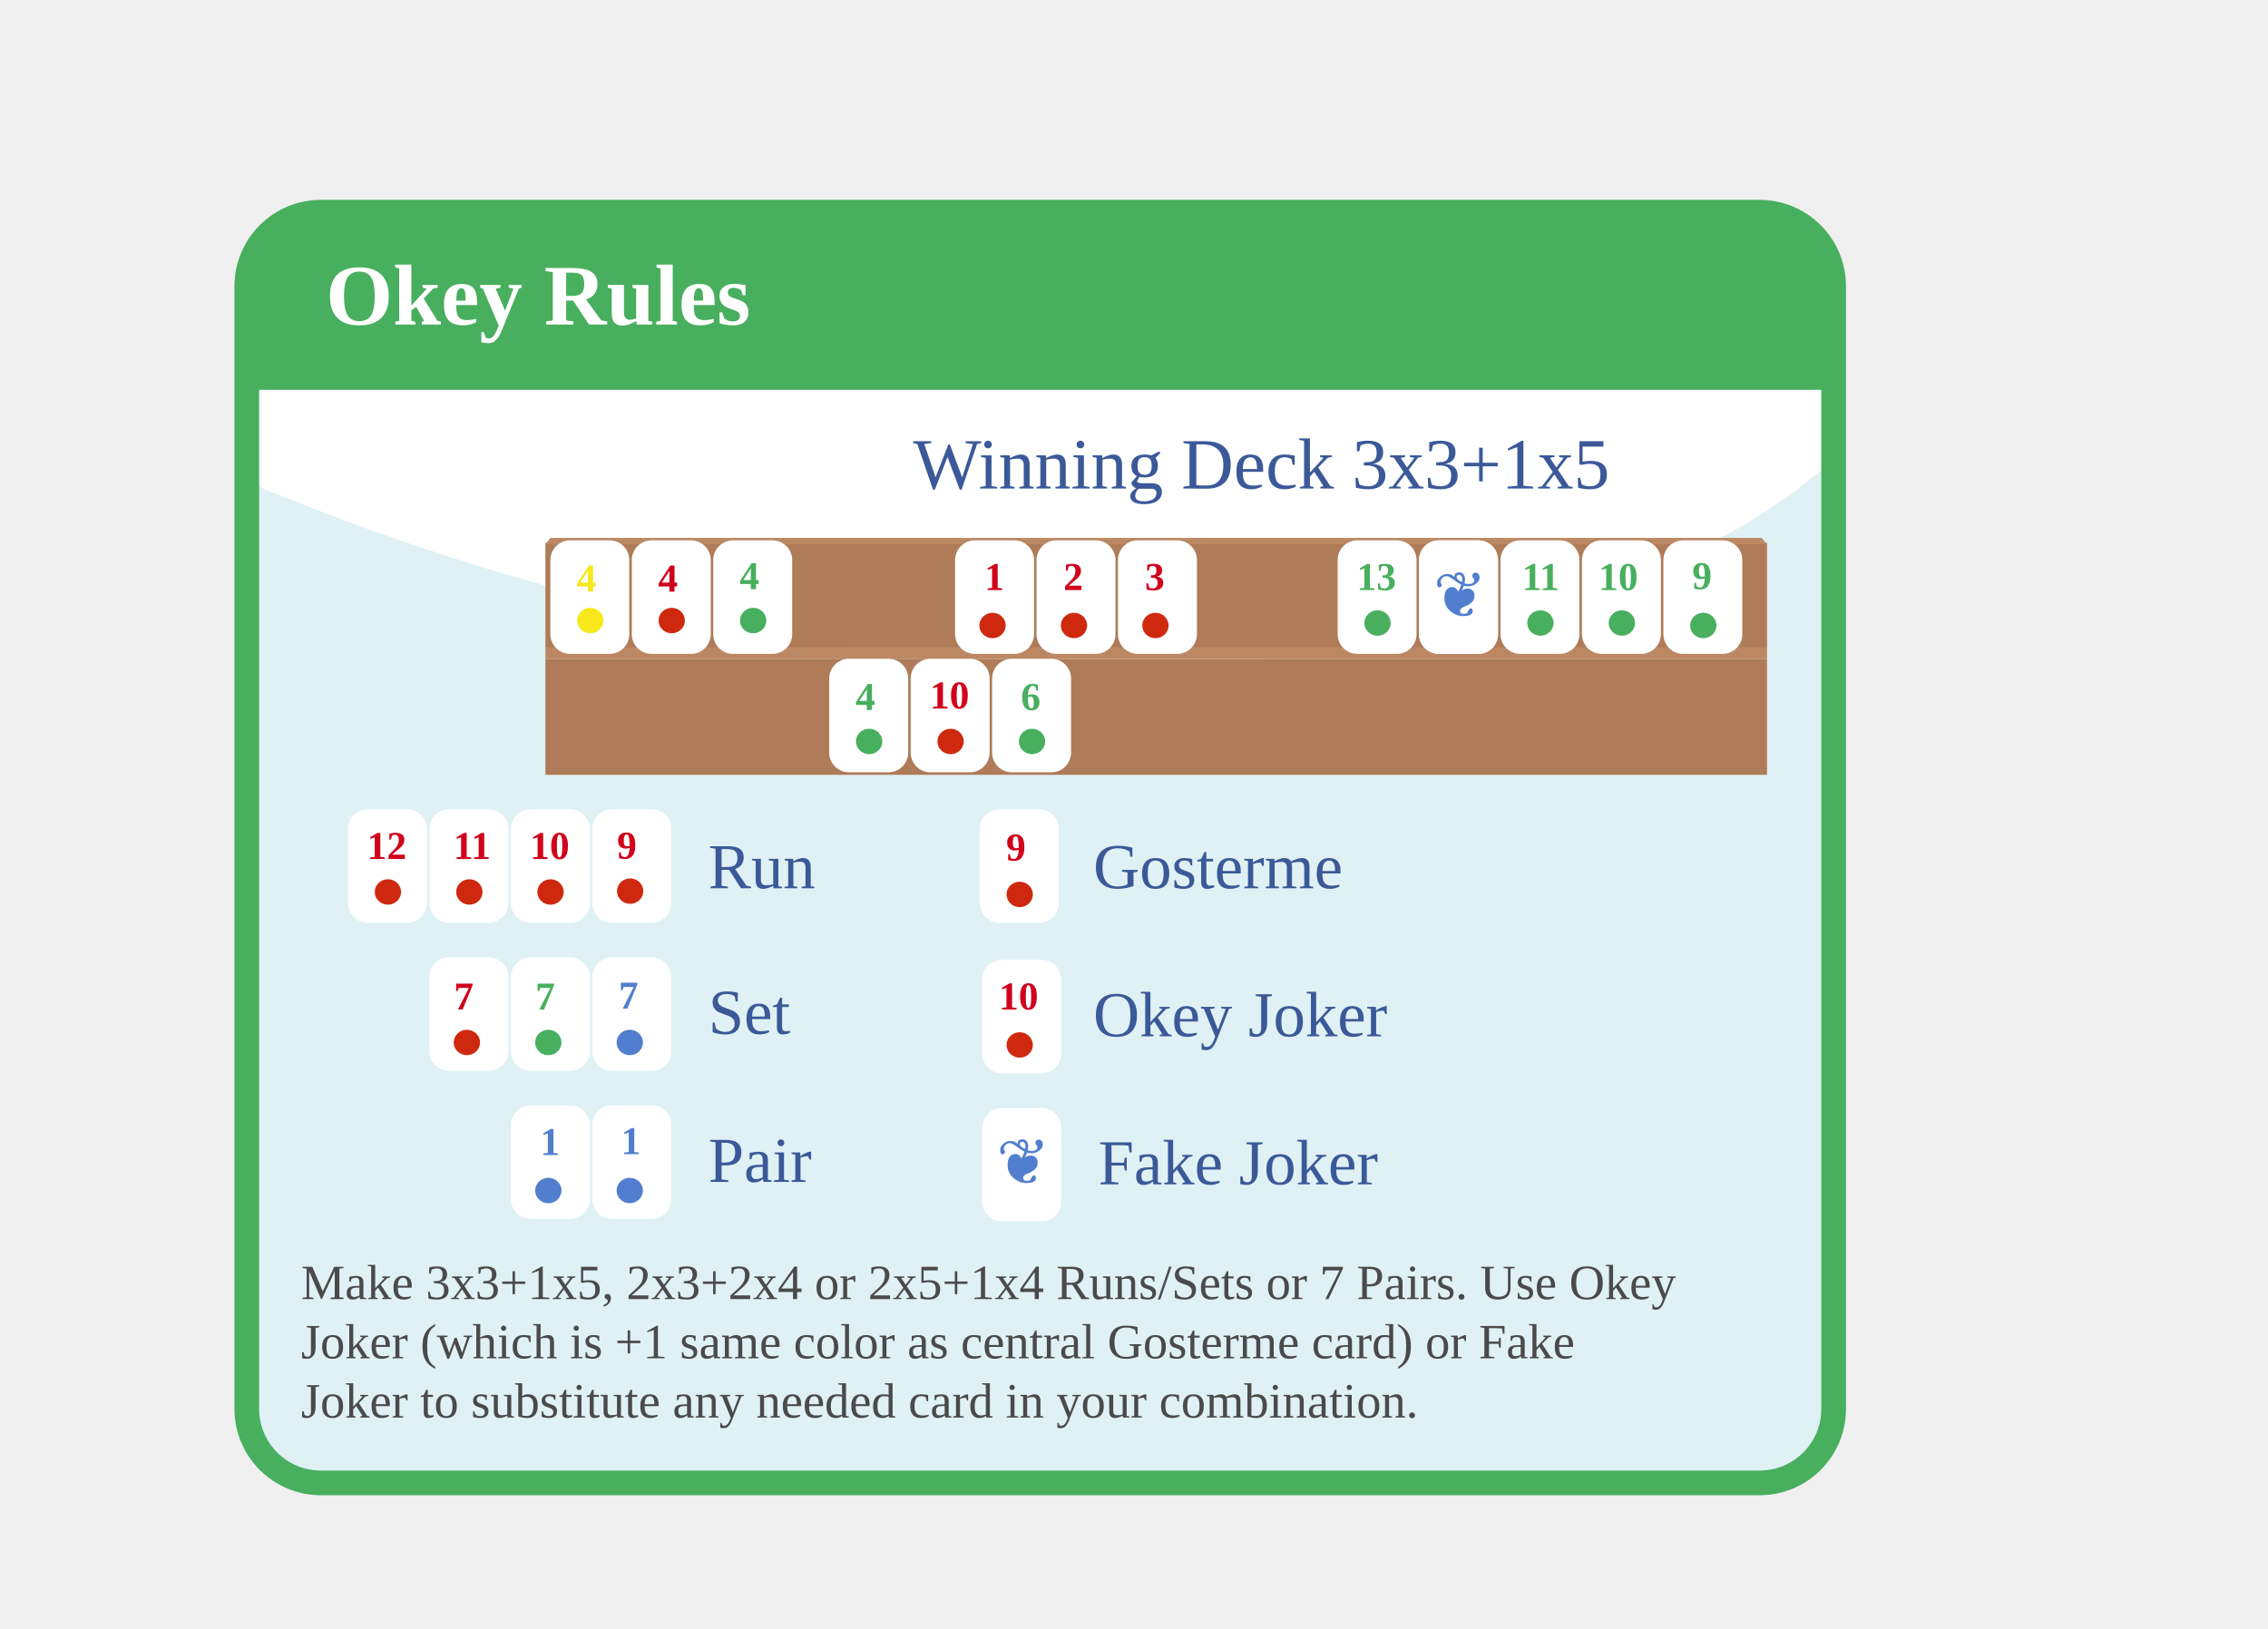
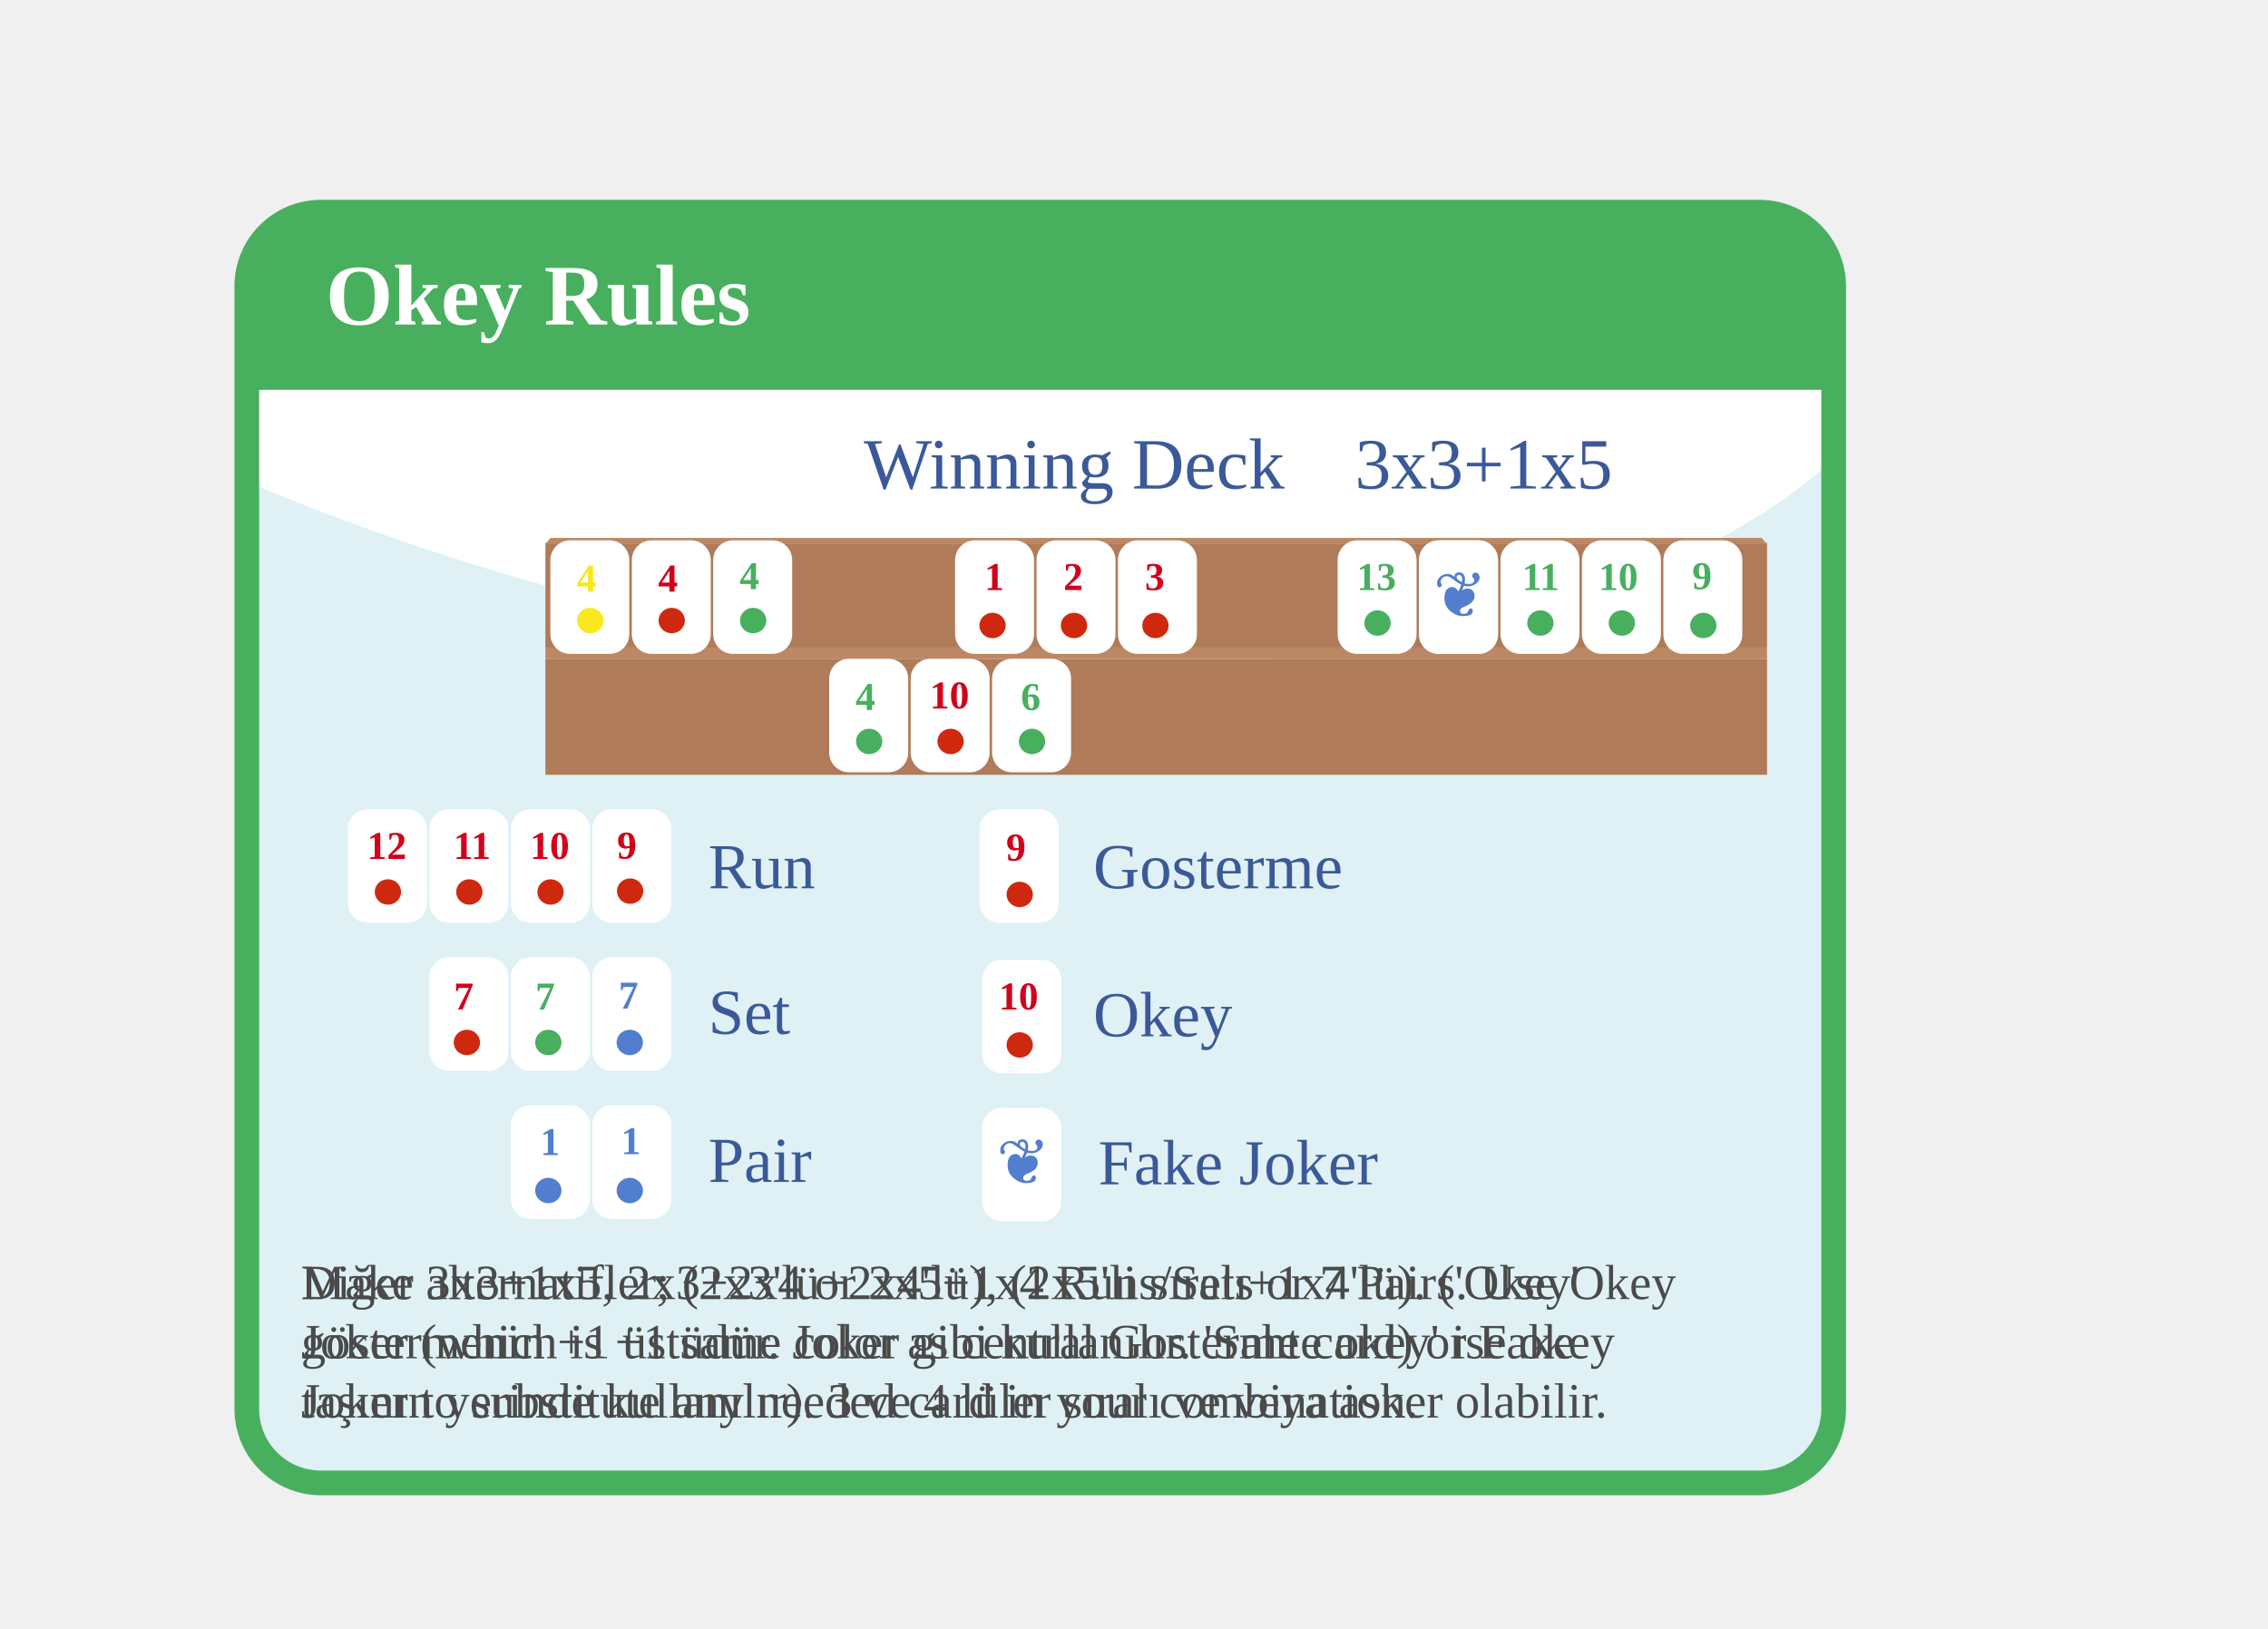
<svg xmlns="http://www.w3.org/2000/svg" width="919px" height="660px" viewBox="0 0 919 660" version="1.1">
  <defs />
  <g id="Page-1" stroke="none" stroke-width="1" fill="none" fill-rule="evenodd">
    <g id="Okey-Rules" transform="translate(100, 86)">
      <g id="Dialog-2">
        <rect id="Rectangle-54-2" fill="#FFFFFF" x="0" y="0" width="643" height="515" rx="30" />
        <path d="M0,109.2 L0,494.566 C0,505.851 9.244,515 20.643,515 L622.357,515 C633.758,515 643,505.839 643,494.558 L643,100 C552.175,184.84 291.053,231.86 0,109.2 L0,109.2 Z" id="Rectangle-60" fill="#DFF1F4" />
        <path d="M617,1 C533.816,0.22 200.886,1 20,1 C15.828,1 0,18 0,18 L0,72 L643,72 L643,18 C643,18 629.237,1.115 617,1 Z" id="Rectangle-55" fill="#48AF5E" />
        <rect id="Rectangle-54" stroke="#48AF5E" stroke-width="10" x="0" y="0" width="643" height="515" rx="30" />
      </g>
      <g id="Notes" transform="translate(22, 420)" font-size="20" font-family="Exo 2" fill="#4A4A4A" font-weight="normal">
-         <text id="Make-3x3+1x5,-2x3+2x">
+         <text id="Turkish-Rules">
+           <tspan x="0" y="20.5">Diğer alternatifler; (2x3'lü+2x4'lü), (2x5'li sıralı+1x4'lü). ('Okey' </tspan>
+           <tspan x="0" y="44.5">göstermenin +1 üstüdür. Joker gibi kullanılır. 'Sahte okey' ise okey </tspan>
+           <tspan x="0" y="68.5">taşının yerinde kullanılır). 3 ve 4 lüler sıralı ve veya asker olabilir.</tspan>
+         </text>
+         <text id="English-Rules">
          <tspan x="0" y="20.5">Make 3x3+1x5, 2x3+2x4 or 2x5+1x4 Runs/Sets or 7 Pairs. Use Okey </tspan>
          <tspan x="0" y="44.5">Joker (which is +1 same color as central Gosterme card) or Fake </tspan>
          <tspan x="0" y="68.5">Joker to substitute any needed card in your combination.</tspan>
        </text>
      </g>
-       <g id="Winning-Deck-3x3+1x5" transform="translate(270, 83)" font-size="29.302" font-family="Exo 2" fill="#3B5998" font-weight="normal">
-         <text>
-           <tspan x="0" y="29">Winning Deck 3x3+1x5</tspan>
+       <g id="Winning-Deck-3x3+1x5" transform="translate(250, 83)" font-size="29.302" font-family="Exo 2" fill="#3B5998" font-weight="normal">
+         <text id="3x3+1x5">
+           <tspan x="199" y="29">3x3+1x5</tspan>
+         </text>
+         <text id="Winning-Deck">
+           <tspan x="0" y="29">Winning Deck</tspan>
        </text>
      </g>
      <g id="Small-Deck" transform="translate(121, 132)">
        <g id="Deck">
          <rect id="Rectangle-path" fill="#AF7B58" x="0" y="2" width="495" height="42.449" />
          <rect id="Rectangle-path" fill="#AF7B58" x="0" y="49" width="495" height="47.02" />
          <path d="M495,44.415 L215.964,44.415 L0,44.408 L0,48.973 L213.326,48.973 L495,48.98 L495,44.415 L495,44.415 Z" id="Shape" fill="#BC8864" />
          <path d="M495,2.612 L0,2.612 L2.022,0 L492.817,0 L495,2.612 L495,2.612 Z" id="Shape" fill="#BC8864" />
        </g>
        <g id="1x3-Fours-Set" transform="translate(2, 1)">
          <g id="Slot-1,1-2">
            <rect id="Shape" fill="#FFFFFF" x="0" y="0" width="32" height="46" rx="8" />
            <text id="4" fill="#F8E81C" font-family="Exo 2" font-size="16.011" font-weight="bold">
              <tspan x="10.665" y="20.766">4</tspan>
            </text>
            <path d="M16.179,37.655 C19.125,37.655 21.513,35.347 21.513,32.5 C21.513,29.653 19.125,27.345 16.179,27.345 C13.234,27.345 10.846,29.653 10.846,32.5 C10.846,35.347 13.234,37.655 16.179,37.655 L16.179,37.655 Z" id="Oval-23" fill="#F8E81C" />
          </g>
          <g id="Slot-1,1-3" transform="translate(33, 0)">
            <rect id="Shape" fill="#FFFFFF" x="0" y="0" width="32" height="46" rx="8" />
            <text id="4" font-family="Exo 2" font-size="16.011" font-weight="bold" fill="#D0011B">
              <tspan x="10.665" y="20.766">4</tspan>
            </text>
            <path d="M16.179,37.655 C19.125,37.655 21.513,35.347 21.513,32.5 C21.513,29.653 19.125,27.345 16.179,27.345 C13.234,27.345 10.846,29.653 10.846,32.5 C10.846,35.347 13.234,37.655 16.179,37.655 L16.179,37.655 Z" id="Oval-23" fill="#CE290F" />
          </g>
          <g id="Slot-1,1-4" transform="translate(66, 0)">
            <rect id="Shape" fill="#FFFFFF" x="0" y="0" width="32" height="46" rx="8" />
            <text id="4" font-family="Exo 2" font-size="16.011" font-weight="bold" fill="#48AF5E">
              <tspan x="10.665" y="19.766">4</tspan>
            </text>
            <path d="M16.179,37.655 C19.125,37.655 21.513,35.347 21.513,32.5 C21.513,29.653 19.125,27.345 16.179,27.345 C13.234,27.345 10.846,29.653 10.846,32.5 C10.846,35.347 13.234,37.655 16.179,37.655 L16.179,37.655 Z" id="Oval-23" fill="#48AF5E" />
          </g>
        </g>
        <g id="1x3-Green-Run" transform="translate(115, 49)">
          <g id="Slot-1,1-5">
            <rect id="Shape" fill="#FFFFFF" x="0" y="0" width="32" height="46" rx="8" />
            <text id="4" font-family="Exo 2" font-size="16.011" font-weight="bold" fill="#48AF5E">
              <tspan x="10.665" y="20.766">4</tspan>
            </text>
            <path d="M16.179,38.655 C19.125,38.655 21.513,36.347 21.513,33.5 C21.513,30.653 19.125,28.345 16.179,28.345 C13.234,28.345 10.846,30.653 10.846,33.5 C10.846,36.347 13.234,38.655 16.179,38.655 L16.179,38.655 Z" id="Oval-23" fill="#48AF5E" />
          </g>
          <g id="Slot-1,1-7" transform="translate(66, 0)">
            <rect id="Shape" fill="#FFFFFF" x="0" y="0" width="32" height="46" rx="8" />
            <path d="M16.179,38.655 C19.125,38.655 21.513,36.347 21.513,33.5 C21.513,30.653 19.125,28.345 16.179,28.345 C13.234,28.345 10.846,30.653 10.846,33.5 C10.846,36.347 13.234,38.655 16.179,38.655 L16.179,38.655 Z" id="Oval-23" fill="#48AF5E" />
            <text id="6" font-family="Exo 2" font-size="16.011" font-weight="bold" fill="#48AF5E">
              <tspan x="11.665" y="20.766">6</tspan>
            </text>
          </g>
          <g id="Okey-Run" transform="translate(33, 0)">
            <rect id="Shape" fill="#FFFFFF" x="0" y="0" width="32" height="46" rx="8" />
            <path d="M16.179,38.655 C19.125,38.655 21.513,36.347 21.513,33.5 C21.513,30.653 19.125,28.345 16.179,28.345 C13.234,28.345 10.846,30.653 10.846,33.5 C10.846,36.347 13.234,38.655 16.179,38.655 L16.179,38.655 Z" id="Oval-23" fill="#CE290F" />
            <text id="10" font-family="Exo 2" font-size="16.011" font-weight="bold" fill="#D0011B">
              <tspan x="7.74" y="20.136">10</tspan>
            </text>
          </g>
        </g>
        <g id="1x5-Red-Run" transform="translate(321, 1)">
          <g id="Slot-1,1-17" transform="translate(66, 0)">
            <rect id="Shape" fill="#FFFFFF" x="0" y="0" width="32" height="46" rx="8" />
            <path d="M16.179,38.655 C19.125,38.655 21.513,36.347 21.513,33.5 C21.513,30.653 19.125,28.345 16.179,28.345 C13.234,28.345 10.846,30.653 10.846,33.5 C10.846,36.347 13.234,38.655 16.179,38.655 L16.179,38.655 Z" id="Oval-23" fill="#48AF5E" />
            <text id="11" font-family="Exo 2" font-size="16.011" font-weight="bold" fill="#48AF5E">
              <tspan x="8.74" y="20.136">11</tspan>
            </text>
          </g>
          <g id="Slot-1,1-14" transform="translate(33, 0)">
            <rect id="Shape" fill="#FFFFFF" x="0" y="0" width="32" height="46" rx="8" />
            <path d="M15.179,39.655 C18.125,39.655 20.513,37.347 20.513,34.5 C20.513,31.653 18.125,29.345 15.179,29.345 C12.234,29.345 9.846,31.653 9.846,34.5 C9.846,37.347 12.234,39.655 15.179,39.655 L15.179,39.655 Z" id="Oval-23" fill="#48AF5E" />
            <text id="12" font-family="Lucida Grande" font-size="16.011" font-weight="bold" fill="#48AF5E">
              <tspan x="4.626" y="20.136">12</tspan>
            </text>
          </g>
          <g id="Slot-1,1-18">
            <rect id="Shape" fill="#FFFFFF" x="0" y="0" width="32" height="46" rx="8" />
            <text id="13" font-family="Exo 2" font-size="16.011" font-weight="bold" fill="#48AF5E">
              <tspan x="7.74" y="20.136">13</tspan>
            </text>
            <path d="M16.179,38.655 C19.125,38.655 21.513,36.347 21.513,33.5 C21.513,30.653 19.125,28.345 16.179,28.345 C13.234,28.345 10.846,30.653 10.846,33.5 C10.846,36.347 13.234,38.655 16.179,38.655 L16.179,38.655 Z" id="Oval-23" fill="#48AF5E" />
          </g>
          <g id="Slot-1,1-15" transform="translate(99, 0)">
            <rect id="Shape" fill="#FFFFFF" x="0" y="0" width="32" height="46" rx="8" />
            <path d="M16.179,38.655 C19.125,38.655 21.513,36.347 21.513,33.5 C21.513,30.653 19.125,28.345 16.179,28.345 C13.234,28.345 10.846,30.653 10.846,33.5 C10.846,36.347 13.234,38.655 16.179,38.655 L16.179,38.655 Z" id="Oval-23" fill="#48AF5E" />
            <text id="10" font-family="Exo 2" font-size="16.011" font-weight="bold" fill="#48AF5E">
              <tspan x="6.74" y="20.136">10</tspan>
            </text>
          </g>
          <g id="Slot-1,1-16" transform="translate(132, 0)">
            <rect id="Shape" fill="#FFFFFF" x="0" y="0" width="32" height="46" rx="8" />
            <path d="M16.179,39.655 C19.125,39.655 21.513,37.347 21.513,34.5 C21.513,31.653 19.125,29.345 16.179,29.345 C13.234,29.345 10.846,31.653 10.846,34.5 C10.846,37.347 13.234,39.655 16.179,39.655 L16.179,39.655 Z" id="Oval-23" fill="#48AF5E" />
            <text id="9" font-family="Exo 2" font-size="16.011" font-weight="bold" fill="#48AF5E">
              <tspan x="11.665" y="19.766">9</tspan>
            </text>
          </g>
          <g id="Jocker-Run" transform="translate(33, 0)">
            <rect id="Shape" fill="#FFFFFF" x="0" y="0" width="32" height="46" rx="8" />
            <text id="❦" font-family="Zapf Dingbats" font-size="26" font-weight="normal" fill="#517ECE">
              <tspan x="5.71" y="31.222">❦</tspan>
            </text>
          </g>
        </g>
        <g id="1x3-Red-Run" transform="translate(166, 1)">
          <g id="Slot-1,1-21" transform="translate(66, 0)">
            <rect id="Shape" fill="#FFFFFF" x="0" y="0" width="32" height="46" rx="8" />
            <path d="M15.179,39.655 C18.125,39.655 20.513,37.347 20.513,34.5 C20.513,31.653 18.125,29.345 15.179,29.345 C12.234,29.345 9.846,31.653 9.846,34.5 C9.846,37.347 12.234,39.655 15.179,39.655 L15.179,39.655 Z" id="Oval-23" fill="#CE290F" />
            <text id="3" font-family="Exo 2" font-size="16.011" font-weight="bold" fill="#D0011B">
              <tspan x="10.903" y="20.136">3</tspan>
            </text>
          </g>
          <g id="Slot-1,1-19" transform="translate(33, 0)">
            <rect id="Shape" fill="#FFFFFF" x="0" y="0" width="32" height="46" rx="8" />
            <path d="M15.179,39.655 C18.125,39.655 20.513,37.347 20.513,34.5 C20.513,31.653 18.125,29.345 15.179,29.345 C12.234,29.345 9.846,31.653 9.846,34.5 C9.846,37.347 12.234,39.655 15.179,39.655 L15.179,39.655 Z" id="Oval-23" fill="#CE290F" />
            <text id="2" font-family="Exo 2" font-size="16.011" font-weight="bold" fill="#D0011B">
              <tspan x="10.903" y="20.136">2</tspan>
            </text>
          </g>
          <g id="Slot-1,1-20">
            <rect id="Shape" fill="#FFFFFF" x="0" y="0" width="32" height="46" rx="8" />
            <text id="1" font-family="Exo 2" font-size="16.011" font-weight="bold" fill="#D0011B">
              <tspan x="11.903" y="20.136">1</tspan>
            </text>
            <path d="M15.179,39.655 C18.125,39.655 20.513,37.347 20.513,34.5 C20.513,31.653 18.125,29.345 15.179,29.345 C12.234,29.345 9.846,31.653 9.846,34.5 C9.846,37.347 12.234,39.655 15.179,39.655 L15.179,39.655 Z" id="Oval-23" fill="#CE290F" />
          </g>
        </g>
      </g>
-       <g id="Run" transform="translate(41, 242)">
+       <g id="Run-Group" transform="translate(41, 242)">
        <g id="Slot-1,1-10" transform="translate(33, 0)">
          <rect id="Shape" fill="#FFFFFF" x="0" y="0" width="32" height="46" rx="8" />
          <path d="M16.179,38.655 C19.125,38.655 21.513,36.347 21.513,33.5 C21.513,30.653 19.125,28.345 16.179,28.345 C13.234,28.345 10.846,30.653 10.846,33.5 C10.846,36.347 13.234,38.655 16.179,38.655 L16.179,38.655 Z" id="Oval-23" fill="#CE290F" />
          <text id="11" font-family="Exo 2" font-size="16.011" font-weight="bold" fill="#D0011B">
            <tspan x="9.74" y="20.136">11</tspan>
          </text>
        </g>
        <g id="Slot-1,1-13">
          <rect id="Shape" fill="#FFFFFF" x="0" y="0" width="32" height="46" rx="8" />
          <text id="12" font-family="Exo 2" font-size="16.011" font-weight="bold" fill="#D0011B">
            <tspan x="7.74" y="20.136">12</tspan>
          </text>
          <path d="M16.179,38.655 C19.125,38.655 21.513,36.347 21.513,33.5 C21.513,30.653 19.125,28.345 16.179,28.345 C13.234,28.345 10.846,30.653 10.846,33.5 C10.846,36.347 13.234,38.655 16.179,38.655 L16.179,38.655 Z" id="Oval-23" fill="#CE290F" />
        </g>
        <g id="Slot-1,1-8" transform="translate(66, 0)">
          <rect id="Shape" fill="#FFFFFF" x="0" y="0" width="32" height="46" rx="8" />
          <path d="M21.407,33.505 C21.407,30.658 19.019,28.35 16.073,28.35 C13.128,28.35 10.74,30.658 10.74,33.505 C10.74,36.352 13.128,38.66 16.073,38.66 C19.019,38.66 21.407,36.352 21.407,33.505 Z" id="Oval-23" fill="#CE290F" />
          <text id="10" font-family="Exo 2" font-size="16.011" font-weight="bold" fill="#D0011B">
            <tspan x="7.74" y="20.136">10</tspan>
          </text>
        </g>
        <g id="Slot-1,1-9" transform="translate(99, 0)">
          <rect id="Shape" fill="#FFFFFF" x="0" y="0" width="32" height="46" rx="8" />
          <path d="M15.333,38.31 C18.279,38.31 20.667,36.002 20.667,33.155 C20.667,30.308 18.279,28 15.333,28 C12.388,28 10,30.308 10,33.155 C10,36.002 12.388,38.31 15.333,38.31 L15.333,38.31 Z" id="Oval-23" fill="#CE290F" />
          <text id="9" font-family="Exo 2" font-size="16.011" font-weight="bold" fill="#D0011B">
            <tspan x="10" y="20">9</tspan>
          </text>
        </g>
-         <text font-family="Exo 2" font-size="26" font-weight="normal" fill="#3B5998">
+         <text id="Run" font-family="Exo 2" font-size="26" font-weight="normal" fill="#3B5998">
          <tspan x="146" y="32">Run</tspan>
        </text>
      </g>
-       <g id="Set" transform="translate(74, 302)">
+       <g id="Set-Group" transform="translate(74, 302)">
        <g id="Slot-1,1-10">
          <rect id="Shape" fill="#FFFFFF" x="0" y="0" width="32" height="46" rx="8" />
          <path d="M15.179,39.655 C18.125,39.655 20.513,37.347 20.513,34.5 C20.513,31.653 18.125,29.345 15.179,29.345 C12.234,29.345 9.846,31.653 9.846,34.5 C9.846,37.347 12.234,39.655 15.179,39.655 L15.179,39.655 Z" id="Oval-23" fill="#CE290F" />
          <text id="7" font-family="Exo 2" font-size="16.011" font-weight="bold" fill="#D0011B">
            <tspan x="9.903" y="21.136">7</tspan>
          </text>
        </g>
        <g id="Slot-1,1-8" transform="translate(33, 0)">
          <rect id="Shape" fill="#FFFFFF" x="0" y="0" width="32" height="46" rx="8" />
          <path d="M15.179,39.655 C18.125,39.655 20.513,37.347 20.513,34.5 C20.513,31.653 18.125,29.345 15.179,29.345 C12.234,29.345 9.846,31.653 9.846,34.5 C9.846,37.347 12.234,39.655 15.179,39.655 L15.179,39.655 Z" id="Oval-23" fill="#48AF5E" />
          <text id="7" font-family="Exo 2" font-size="16.011" font-weight="bold" fill="#48AF5E">
            <tspan x="9.903" y="21.136">7</tspan>
          </text>
        </g>
        <g id="Slot-1,1-9" transform="translate(66, 0)">
          <rect id="Shape" fill="#FFFFFF" x="0" y="0" width="32" height="46" rx="8" />
          <path d="M15.179,39.655 C18.125,39.655 20.513,37.347 20.513,34.5 C20.513,31.653 18.125,29.345 15.179,29.345 C12.234,29.345 9.846,31.653 9.846,34.5 C9.846,37.347 12.234,39.655 15.179,39.655 L15.179,39.655 Z" id="Oval-23" fill="#517ECE" />
          <text id="7" font-family="Exo 2" font-size="16.011" font-weight="bold" fill="#517ECE">
            <tspan x="10.665" y="20.766">7</tspan>
          </text>
        </g>
-         <text font-family="Exo 2" font-size="26" font-weight="normal" fill="#3B5998">
+         <text id="Set" font-family="Exo 2" font-size="26" font-weight="normal" fill="#3B5998">
          <tspan x="113" y="31">Set</tspan>
        </text>
      </g>
-       <g id="Pair" transform="translate(107, 362)">
+       <g id="Pair-Group" transform="translate(107, 362)">
        <g id="Slot-1,1-8">
          <rect id="Shape" fill="#FFFFFF" x="0" y="0" width="32" height="46" rx="8" />
          <path d="M15.179,39.655 C18.125,39.655 20.513,37.347 20.513,34.5 C20.513,31.653 18.125,29.345 15.179,29.345 C12.234,29.345 9.846,31.653 9.846,34.5 C9.846,37.347 12.234,39.655 15.179,39.655 L15.179,39.655 Z" id="Oval-23" fill="#517ECE" />
          <text id="1" font-family="Exo 2" font-size="16.011" font-weight="bold" fill="#517ECE">
            <tspan x="11.903" y="20.136">1</tspan>
          </text>
        </g>
        <g id="Slot-1,1-9" transform="translate(33, 0)">
          <rect id="Shape" fill="#FFFFFF" x="0" y="0" width="32" height="46" rx="8" />
          <path d="M15.179,39.655 C18.125,39.655 20.513,37.347 20.513,34.5 C20.513,31.653 18.125,29.345 15.179,29.345 C12.234,29.345 9.846,31.653 9.846,34.5 C9.846,37.347 12.234,39.655 15.179,39.655 L15.179,39.655 Z" id="Oval-23" fill="#517ECE" />
          <text id="1" fill="#517ECE" font-family="Exo 2" font-size="16.011" font-weight="bold">
            <tspan x="11.665" y="19.766">1</tspan>
          </text>
        </g>
-         <text font-family="Exo 2" font-size="26" font-weight="normal" fill="#3B5998">
+         <text id="Pair" font-family="Exo 2" font-size="26" font-weight="normal" fill="#3B5998">
          <tspan x="80" y="31">Pair</tspan>
        </text>
      </g>
-       <g id="Fake-Jocker" transform="translate(298, 363)">
+       <g id="Fake-Jocker-Group" transform="translate(298, 363)">
        <g id="Slot-1,1-9">
          <rect id="Shape" fill="#FFFFFF" x="0" y="0" width="32" height="46" rx="8" />
          <text id="❦" font-family="Zapf Dingbats" font-size="26" font-weight="normal" fill="#517ECE">
            <tspan x="5.71" y="31">❦</tspan>
          </text>
        </g>
        <text id="Fake-Joker" font-family="Exo 2" font-size="26" font-weight="normal" fill="#3B5998">
          <tspan x="47" y="31">Fake Joker</tspan>
        </text>
      </g>
-       <g id="Gosterme" transform="translate(297, 242)">
+       <g id="Gosterme-Group" transform="translate(297, 242)">
        <g id="Slot-1,1-11">
          <rect id="Shape" fill="#FFFFFF" x="0" y="0" width="32" height="46" rx="8" />
          <text id="9" font-family="Exo 2" font-size="16.011" font-weight="bold" fill="#D0011B">
            <tspan x="10.665" y="20.766">9</tspan>
          </text>
          <path d="M16.179,39.655 C19.125,39.655 21.513,37.347 21.513,34.5 C21.513,31.653 19.125,29.345 16.179,29.345 C13.234,29.345 10.846,31.653 10.846,34.5 C10.846,37.347 13.234,39.655 16.179,39.655 L16.179,39.655 Z" id="Oval-23" fill="#CE290F" />
        </g>
-         <text font-family="Exo 2" font-size="26" font-weight="normal" fill="#3B5998">
+         <text id="Gosterme" font-family="Exo 2" font-size="26" font-weight="normal" fill="#3B5998">
          <tspan x="46" y="32">Gosterme</tspan>
        </text>
      </g>
-       <g id="Okey-Joker" transform="translate(298, 303)">
+       <g id="Okey-Joker-Group" transform="translate(298, 303)">
        <g id="Slot-1,1-12">
          <rect id="Shape" fill="#FFFFFF" x="0" y="0" width="32" height="46" rx="8" />
          <path d="M15.179,39.655 C18.125,39.655 20.513,37.347 20.513,34.5 C20.513,31.653 18.125,29.345 15.179,29.345 C12.234,29.345 9.846,31.653 9.846,34.5 C9.846,37.347 12.234,39.655 15.179,39.655 L15.179,39.655 Z" id="Oval-23" fill="#CE290F" />
          <text id="10" font-family="Exo 2" font-size="16.011" font-weight="bold" fill="#D0011B">
            <tspan x="6.74" y="20.136">10</tspan>
          </text>
        </g>
-         <text font-family="Exo 2" font-size="26" font-weight="normal" fill="#3B5998">
-           <tspan x="45" y="31">Okey Joker</tspan>
+         <text id="Okey-Joker-Text" font-family="Exo 2" font-size="26" font-weight="normal" fill="#3B5998">
+           <tspan x="45" y="31">Okey</tspan>
        </text>
      </g>
      <text id="Okey-Rules-Text" font-family="Exo 2" font-size="35" font-weight="bold" fill="#FFFFFF">
        <tspan x="32" y="45.528">Okey Rules</tspan>
      </text>
    </g>
  </g>
</svg>
